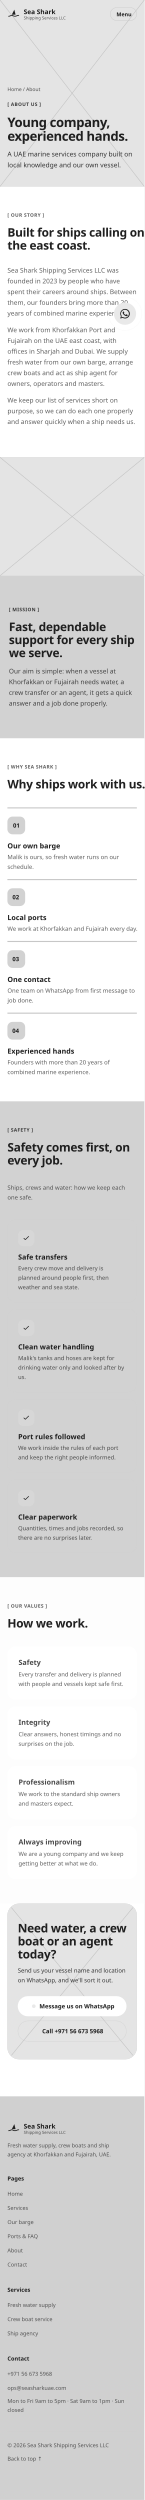
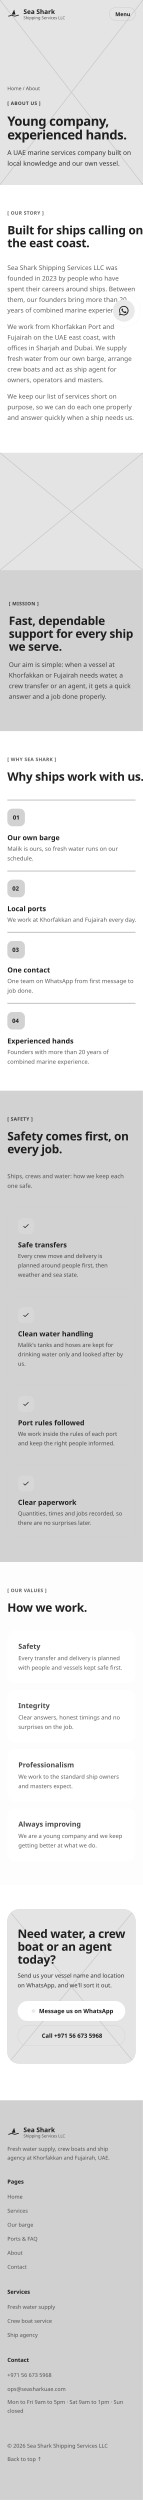
- <svg xmlns="http://www.w3.org/2000/svg" width="390" height="6758" viewBox="0 0 390 6758">
+ <svg xmlns="http://www.w3.org/2000/svg" width="390" height="6824" viewBox="0 0 390 6824">
  <defs />
-   <rect x="0" y="0" width="390" height="6758" fill="#ffffff" />
-   <rect x="0" y="0" width="390" height="6757.8" fill="#ffffff" />
+   <rect x="0" y="0" width="390" height="6824" fill="#ffffff" />
+   <rect x="0" y="0" width="390" height="6823.8" fill="#ffffff" />
  <rect x="0" y="0" width="390" height="504" fill="#d4d4d4" />
  <rect x="0" y="0" width="390" height="504" fill="#e4e4e4" />
  <line x1="0" y1="0" x2="390" y2="504" stroke="#c2c2c2" stroke-width="1.5" />
  <line x1="390" y1="0" x2="0" y2="504" stroke="#c2c2c2" stroke-width="1.5" />
  <text x="20" y="246.2" font-family="Plus Jakarta Sans" font-size="13.6" font-weight="400" fill="#1f1f1f" fill-opacity="0.75">Home</text>
  <text x="61.9" y="246.2" font-family="Plus Jakarta Sans" font-size="13.6" font-weight="400" fill="#1f1f1f" fill-opacity="0.75">/ About</text>
  <text x="20" y="286.6" font-family="Plus Jakarta Sans" font-size="13.1" font-weight="600" letter-spacing="0.8" fill="#1f1f1f" fill-opacity="0.85">[ ABOUT US ]</text>
  <text x="20" y="343.3" font-family="Plus Jakarta Sans" font-size="35.2" font-weight="600" letter-spacing="-0.9" fill="#1f1f1f">Young company,</text>
  <text x="20" y="380.6" font-family="Plus Jakarta Sans" font-size="35.2" font-weight="600" letter-spacing="-0.9" fill="#1f1f1f">experienced hands.</text>
  <text x="20" y="422.9" font-family="Plus Jakarta Sans" font-size="17.9" font-weight="400" fill="#1f1f1f" fill-opacity="0.9">A UAE marine services company built on</text>
  <text x="20" y="452.4" font-family="Plus Jakarta Sans" font-size="17.9" font-weight="400" fill="#1f1f1f" fill-opacity="0.9">local knowledge and our own vessel.</text>
  <text x="20" y="586" font-family="Plus Jakarta Sans" font-size="13.1" font-weight="600" letter-spacing="0.8" fill="#5c5c5c">[ OUR STORY ]</text>
  <text x="20" y="639.7" font-family="Plus Jakarta Sans" font-size="32" font-weight="600" letter-spacing="-0.6" fill="#202020">Built for ships calling on</text>
  <text x="20" y="674.8" font-family="Plus Jakarta Sans" font-size="32" font-weight="600" letter-spacing="-0.6" fill="#202020">the east coast.</text>
  <text x="20" y="737" font-family="Plus Jakarta Sans" font-size="17.6" font-weight="400" fill="#606060">Sea Shark Shipping Services LLC was</text>
  <text x="20" y="766" font-family="Plus Jakarta Sans" font-size="17.6" font-weight="400" fill="#606060">founded in 2023 by people who have</text>
  <text x="20" y="795.1" font-family="Plus Jakarta Sans" font-size="17.6" font-weight="400" fill="#606060">spent their careers around ships. Between</text>
  <text x="20" y="824.1" font-family="Plus Jakarta Sans" font-size="17.6" font-weight="400" fill="#606060">them, our founders bring more than 20</text>
  <text x="20" y="853.1" font-family="Plus Jakarta Sans" font-size="17.6" font-weight="400" fill="#606060">years of combined marine experience.</text>
  <text x="20" y="898.1" font-family="Plus Jakarta Sans" font-size="17.6" font-weight="400" fill="#606060">We work from Khorfakkan Port and</text>
  <text x="20" y="927.1" font-family="Plus Jakarta Sans" font-size="17.6" font-weight="400" fill="#606060">Fujairah on the UAE east coast, with</text>
  <text x="20" y="956.1" font-family="Plus Jakarta Sans" font-size="17.6" font-weight="400" fill="#606060">offices in Sharjah and Dubai. We supply</text>
  <text x="20" y="985.2" font-family="Plus Jakarta Sans" font-size="17.6" font-weight="400" fill="#606060">fresh water from our own barge, arrange</text>
  <text x="20" y="1014.2" font-family="Plus Jakarta Sans" font-size="17.6" font-weight="400" fill="#606060">crew boats and act as ship agent for</text>
  <text x="20" y="1043.2" font-family="Plus Jakarta Sans" font-size="17.6" font-weight="400" fill="#606060">owners, operators and masters.</text>
  <text x="20" y="1088.2" font-family="Plus Jakarta Sans" font-size="17.6" font-weight="400" fill="#606060">We keep our list of services short on</text>
  <text x="20" y="1117.2" font-family="Plus Jakarta Sans" font-size="17.6" font-weight="400" fill="#606060">purpose, so we can do each one properly</text>
  <text x="20" y="1146.2" font-family="Plus Jakarta Sans" font-size="17.6" font-weight="400" fill="#606060">and answer quickly when a ship needs us.</text>
  <rect x="0" y="1236.3" width="390" height="759.3" fill="#d2d2d2" />
  <rect x="0" y="1236.3" width="390" height="320" fill="#e4e4e4" />
  <line x1="0" y1="1236.3" x2="390" y2="1556.3" stroke="#c2c2c2" stroke-width="1.5" />
  <line x1="390" y1="1236.3" x2="0" y2="1556.3" stroke="#c2c2c2" stroke-width="1.5" />
  <text x="24" y="1652.3" font-family="Plus Jakarta Sans" font-size="13.1" font-weight="600" letter-spacing="0.8" fill="#1f1f1f" fill-opacity="0.85">[ MISSION ]</text>
  <text x="24" y="1705.9" font-family="Plus Jakarta Sans" font-size="32" font-weight="600" letter-spacing="-0.6" fill="#1f1f1f">Fast, dependable</text>
  <text x="24" y="1741.1" font-family="Plus Jakarta Sans" font-size="32" font-weight="600" letter-spacing="-0.6" fill="#1f1f1f">support for every ship</text>
  <text x="24" y="1776.3" font-family="Plus Jakarta Sans" font-size="32" font-weight="600" letter-spacing="-0.6" fill="#1f1f1f">we serve.</text>
  <text x="24" y="1820.5" font-family="Plus Jakarta Sans" font-size="17.6" font-weight="400" fill="#1f1f1f" fill-opacity="0.8">Our aim is simple: when a vessel at</text>
  <text x="24" y="1849.5" font-family="Plus Jakarta Sans" font-size="17.6" font-weight="400" fill="#1f1f1f" fill-opacity="0.8">Khorfakkan or Fujairah needs water, a</text>
  <text x="24" y="1878.5" font-family="Plus Jakarta Sans" font-size="17.6" font-weight="400" fill="#1f1f1f" fill-opacity="0.8">crew transfer or an agent, it gets a quick</text>
  <text x="24" y="1907.5" font-family="Plus Jakarta Sans" font-size="17.6" font-weight="400" fill="#1f1f1f" fill-opacity="0.8">answer and a job done properly.</text>
  <text x="20" y="2077.5" font-family="Plus Jakarta Sans" font-size="13.1" font-weight="600" letter-spacing="0.8" fill="#5c5c5c">[ WHY SEA SHARK ]</text>
  <text x="20" y="2131.2" font-family="Plus Jakarta Sans" font-size="32" font-weight="600" letter-spacing="-0.6" fill="#202020">Why ships work with us.</text>
  <rect x="20" y="2182.4" width="350" height="3" fill="#c7c7c7" />
  <rect x="20" y="2207.4" width="48" height="48" rx="14" fill="#d2d2d2" />
  <text x="35.1" y="2237.2" font-family="Plus Jakarta Sans" font-size="16" font-weight="700" fill="#1f1f1f">01</text>
  <text x="20" y="2293.4" font-family="Plus Jakarta Sans" font-size="19.2" font-weight="600" fill="#202020">Our own barge</text>
  <text x="20" y="2322.4" font-family="Plus Jakarta Sans" font-size="16" font-weight="400" fill="#606060">Malik is ours, so fresh water runs on our</text>
  <text x="20" y="2348.8" font-family="Plus Jakarta Sans" font-size="16" font-weight="400" fill="#606060">schedule.</text>
  <rect x="20" y="2376.2" width="350" height="3" fill="#c7c7c7" />
  <rect x="20" y="2401.2" width="48" height="48" rx="14" fill="#d2d2d2" />
  <text x="33.5" y="2431" font-family="Plus Jakarta Sans" font-size="16" font-weight="700" fill="#1f1f1f">02</text>
  <text x="20" y="2487.2" font-family="Plus Jakarta Sans" font-size="19.2" font-weight="600" fill="#202020">Local ports</text>
  <text x="20" y="2516.2" font-family="Plus Jakarta Sans" font-size="16" font-weight="400" fill="#606060">We work at Khorfakkan and Fujairah every day.</text>
  <rect x="20" y="2543.5" width="350" height="3" fill="#c7c7c7" />
  <rect x="20" y="2568.5" width="48" height="48" rx="14" fill="#d2d2d2" />
  <text x="33.4" y="2598.3" font-family="Plus Jakarta Sans" font-size="16" font-weight="700" fill="#1f1f1f">03</text>
  <text x="20" y="2654.5" font-family="Plus Jakarta Sans" font-size="19.2" font-weight="600" fill="#202020">One contact</text>
  <text x="20" y="2683.5" font-family="Plus Jakarta Sans" font-size="16" font-weight="400" fill="#606060">One team on WhatsApp from first message to</text>
  <text x="20" y="2709.9" font-family="Plus Jakarta Sans" font-size="16" font-weight="400" fill="#606060">job done.</text>
  <rect x="20" y="2737.3" width="350" height="3" fill="#c7c7c7" />
  <rect x="20" y="2762.3" width="48" height="48" rx="14" fill="#d2d2d2" />
  <text x="33.1" y="2792.1" font-family="Plus Jakarta Sans" font-size="16" font-weight="700" fill="#1f1f1f">04</text>
  <text x="20" y="2848.3" font-family="Plus Jakarta Sans" font-size="19.2" font-weight="600" fill="#202020">Experienced hands</text>
  <text x="20" y="2877.3" font-family="Plus Jakarta Sans" font-size="16" font-weight="400" fill="#606060">Founders with more than 20 years of</text>
  <text x="20" y="2903.7" font-family="Plus Jakarta Sans" font-size="16" font-weight="400" fill="#606060">combined marine experience.</text>
  <rect x="0" y="2977.1" width="390" height="1286.8" fill="#d2d2d2" />
  <text x="20" y="3059.1" font-family="Plus Jakarta Sans" font-size="13.1" font-weight="600" letter-spacing="0.8" fill="#1f1f1f" fill-opacity="0.85">[ SAFETY ]</text>
  <text x="20" y="3112.8" font-family="Plus Jakarta Sans" font-size="32" font-weight="600" letter-spacing="-0.6" fill="#1f1f1f">Safety comes first, on</text>
  <text x="20" y="3148" font-family="Plus Jakarta Sans" font-size="32" font-weight="600" letter-spacing="-0.6" fill="#1f1f1f">every job.</text>
  <text x="20" y="3216.1" font-family="Plus Jakarta Sans" font-size="16" font-weight="400" fill="#1f1f1f" fill-opacity="0.7">Ships, crews and water: how we keep each</text>
  <text x="20" y="3242.5" font-family="Plus Jakarta Sans" font-size="16" font-weight="400" fill="#1f1f1f" fill-opacity="0.7">one safe.</text>
  <rect x="20.5" y="3296.4" width="349" height="223.8" rx="21.5" fill="none" stroke="#c7c7c7" stroke-width="1" stroke-opacity="0.16" />
  <rect x="49" y="3324.9" width="44" height="44" rx="14" fill="#f2f2f2" fill-opacity="0.16" />
  <svg x="60" y="3335.9" width="22" height="22" viewBox="0 0 24 24">
    <path d="M5 12.5l4.2 4L19 7" fill="none" stroke="#1f1f1f" stroke-width="2" stroke-linecap="round" stroke-linejoin="round" />
  </svg>
  <text x="49" y="3404.9" font-family="Plus Jakarta Sans" font-size="19.2" font-weight="600" fill="#1f1f1f">Safe transfers</text>
  <text x="49" y="3433.9" font-family="Plus Jakarta Sans" font-size="15.5" font-weight="400" fill="#1f1f1f" fill-opacity="0.75">Every crew move and delivery is</text>
  <text x="49" y="3459.5" font-family="Plus Jakarta Sans" font-size="15.5" font-weight="400" fill="#1f1f1f" fill-opacity="0.75">planned around people first, then</text>
  <text x="49" y="3485.1" font-family="Plus Jakarta Sans" font-size="15.5" font-weight="400" fill="#1f1f1f" fill-opacity="0.75">weather and sea state.</text>
  <rect x="20.5" y="3539.2" width="349" height="223.8" rx="21.5" fill="none" stroke="#c7c7c7" stroke-width="1" stroke-opacity="0.16" />
  <rect x="49" y="3567.7" width="44" height="44" rx="14" fill="#f2f2f2" fill-opacity="0.16" />
  <svg x="60" y="3578.7" width="22" height="22" viewBox="0 0 24 24">
    <path d="M5 12.5l4.2 4L19 7" fill="none" stroke="#1f1f1f" stroke-width="2" stroke-linecap="round" stroke-linejoin="round" />
  </svg>
  <text x="49" y="3647.7" font-family="Plus Jakarta Sans" font-size="19.2" font-weight="600" fill="#1f1f1f">Clean water handling</text>
  <text x="49" y="3676.7" font-family="Plus Jakarta Sans" font-size="15.5" font-weight="400" fill="#1f1f1f" fill-opacity="0.75">Malik's tanks and hoses are kept for</text>
  <text x="49" y="3702.3" font-family="Plus Jakarta Sans" font-size="15.5" font-weight="400" fill="#1f1f1f" fill-opacity="0.75">drinking water only and looked after by</text>
  <text x="49" y="3727.9" font-family="Plus Jakarta Sans" font-size="15.5" font-weight="400" fill="#1f1f1f" fill-opacity="0.75">us.</text>
  <rect x="20.5" y="3782" width="349" height="198.2" rx="21.5" fill="none" stroke="#c7c7c7" stroke-width="1" stroke-opacity="0.16" />
  <rect x="49" y="3810.5" width="44" height="44" rx="14" fill="#f2f2f2" fill-opacity="0.16" />
  <svg x="60" y="3821.5" width="22" height="22" viewBox="0 0 24 24">
    <path d="M5 12.5l4.2 4L19 7" fill="none" stroke="#1f1f1f" stroke-width="2" stroke-linecap="round" stroke-linejoin="round" />
  </svg>
  <text x="49" y="3890.5" font-family="Plus Jakarta Sans" font-size="19.2" font-weight="600" fill="#1f1f1f">Port rules followed</text>
  <text x="49" y="3919.5" font-family="Plus Jakarta Sans" font-size="15.5" font-weight="400" fill="#1f1f1f" fill-opacity="0.75">We work inside the rules of each port</text>
  <text x="49" y="3945.1" font-family="Plus Jakarta Sans" font-size="15.5" font-weight="400" fill="#1f1f1f" fill-opacity="0.75">and keep the right people informed.</text>
  <rect x="20.5" y="3999.2" width="349" height="198.2" rx="21.5" fill="none" stroke="#c7c7c7" stroke-width="1" stroke-opacity="0.16" />
  <rect x="49" y="4027.7" width="44" height="44" rx="14" fill="#f2f2f2" fill-opacity="0.16" />
  <svg x="60" y="4038.7" width="22" height="22" viewBox="0 0 24 24">
    <path d="M5 12.5l4.2 4L19 7" fill="none" stroke="#1f1f1f" stroke-width="2" stroke-linecap="round" stroke-linejoin="round" />
  </svg>
  <text x="49" y="4107.7" font-family="Plus Jakarta Sans" font-size="19.2" font-weight="600" fill="#1f1f1f">Clear paperwork</text>
  <text x="49" y="4136.7" font-family="Plus Jakarta Sans" font-size="15.5" font-weight="400" fill="#1f1f1f" fill-opacity="0.75">Quantities, times and jobs recorded, so</text>
  <text x="49" y="4162.3" font-family="Plus Jakarta Sans" font-size="15.5" font-weight="400" fill="#1f1f1f" fill-opacity="0.75">there are no surprises later.</text>
  <rect x="0" y="4263.9" width="390" height="881.8" fill="#fdfdfd" />
  <text x="20" y="4345.9" font-family="Plus Jakarta Sans" font-size="13.1" font-weight="600" letter-spacing="0.8" fill="#5c5c5c">[ OUR VALUES ]</text>
  <text x="20" y="4399.5" font-family="Plus Jakarta Sans" font-size="32" font-weight="600" letter-spacing="-0.6" fill="#202020">How we work.</text>
  <rect x="20" y="4450.7" width="350" height="143.8" rx="22" fill="#ffffff" />
  <text x="50" y="4500.7" font-family="Plus Jakarta Sans" font-size="19.2" font-weight="600" fill="#4a4a4a">Safety</text>
  <text x="50" y="4531.7" font-family="Plus Jakarta Sans" font-size="15.7" font-weight="400" fill="#606060">Every transfer and delivery is planned</text>
  <text x="50" y="4557.6" font-family="Plus Jakarta Sans" font-size="15.7" font-weight="400" fill="#606060">with people and vessels kept safe first.</text>
  <rect x="20" y="4612.5" width="350" height="143.8" rx="22" fill="#ffffff" />
  <text x="50" y="4662.5" font-family="Plus Jakarta Sans" font-size="19.2" font-weight="600" fill="#4a4a4a">Integrity</text>
  <text x="50" y="4693.5" font-family="Plus Jakarta Sans" font-size="15.7" font-weight="400" fill="#606060">Clear answers, honest timings and no</text>
  <text x="50" y="4719.3" font-family="Plus Jakarta Sans" font-size="15.7" font-weight="400" fill="#606060">surprises on the job.</text>
  <rect x="20" y="4774.2" width="350" height="143.8" rx="22" fill="#ffffff" />
  <text x="50" y="4824.2" font-family="Plus Jakarta Sans" font-size="19.2" font-weight="600" fill="#4a4a4a">Professionalism</text>
  <text x="50" y="4855.2" font-family="Plus Jakarta Sans" font-size="15.7" font-weight="400" fill="#606060">We work to the standard ship owners</text>
  <text x="50" y="4881.1" font-family="Plus Jakarta Sans" font-size="15.7" font-weight="400" fill="#606060">and masters expect.</text>
  <rect x="20" y="4936" width="350" height="143.8" rx="22" fill="#ffffff" />
  <text x="50" y="4986" font-family="Plus Jakarta Sans" font-size="19.2" font-weight="600" fill="#4a4a4a">Always improving</text>
  <text x="50" y="5017" font-family="Plus Jakarta Sans" font-size="15.7" font-weight="400" fill="#606060">We are a young company and we keep</text>
  <text x="50" y="5042.8" font-family="Plus Jakarta Sans" font-size="15.7" font-weight="400" fill="#606060">getting better at what we do.</text>
-   <rect x="20" y="5145.7" width="350" height="421.1" rx="32" fill="#d4d4d4" />
-   <rect x="20" y="5145.7" width="350" height="421.1" rx="32" fill="#e4e4e4" />
-   <line x1="30.7" y1="5156.4" x2="359.3" y2="5556.2" stroke="#c2c2c2" stroke-width="1.5" />
-   <line x1="359.3" y1="5156.4" x2="30.7" y2="5556.2" stroke="#c2c2c2" stroke-width="1.5" />
-   <text x="48" y="5223.7" font-family="Plus Jakarta Sans" font-size="32" font-weight="600" letter-spacing="-0.6" fill="#1f1f1f">Need water, a crew</text>
-   <text x="48" y="5258.9" font-family="Plus Jakarta Sans" font-size="32" font-weight="600" letter-spacing="-0.6" fill="#1f1f1f">boat or an agent</text>
-   <text x="48" y="5294.1" font-family="Plus Jakarta Sans" font-size="32" font-weight="600" letter-spacing="-0.6" fill="#1f1f1f">today?</text>
-   <text x="48" y="5332.3" font-family="Plus Jakarta Sans" font-size="16" font-weight="400" fill="#1f1f1f" fill-opacity="0.88">Send us your vessel name and location</text>
-   <text x="48" y="5358.7" font-family="Plus Jakarta Sans" font-size="16" font-weight="400" fill="#1f1f1f" fill-opacity="0.88">on WhatsApp, and we'll sort it out.</text>
-   <rect x="48" y="5396" width="294" height="54.4" rx="27.2" fill="#ffffff" />
-   <rect x="86.4" y="5418.2" width="10" height="10" rx="5" fill="#e9e9e9" />
-   <text x="106.4" y="5429" font-family="Plus Jakarta Sans" font-size="16" font-weight="600" fill="#202020">Message us on WhatsApp</text>
-   <rect x="48.5" y="5462.9" width="293" height="55.4" rx="27.7" fill="none" stroke="#c7c7c7" stroke-width="1" stroke-opacity="0.6" />
-   <text x="113.9" y="5496.4" font-family="Plus Jakarta Sans" font-size="16" font-weight="600" fill="#1f1f1f">Call +971 56 673 5968</text>
-   <rect x="0" y="5666.8" width="390" height="1091" fill="#d0d0d0" />
-   <rect x="20" y="6572.3" width="350" height="1" fill="#c7c7c7" fill-opacity="0.12" />
-   <svg x="20" y="5736.8" width="34" height="34" viewBox="0 0 40 40">
+   <rect x="20" y="5211.7" width="350" height="421.1" rx="32" fill="#d4d4d4" />
+   <rect x="20" y="5211.7" width="350" height="421.1" rx="32" fill="#e4e4e4" />
+   <line x1="30.7" y1="5222.4" x2="359.3" y2="5622.2" stroke="#c2c2c2" stroke-width="1.5" />
+   <line x1="359.3" y1="5222.4" x2="30.7" y2="5622.2" stroke="#c2c2c2" stroke-width="1.5" />
+   <text x="48" y="5289.7" font-family="Plus Jakarta Sans" font-size="32" font-weight="600" letter-spacing="-0.6" fill="#1f1f1f">Need water, a crew</text>
+   <text x="48" y="5324.9" font-family="Plus Jakarta Sans" font-size="32" font-weight="600" letter-spacing="-0.6" fill="#1f1f1f">boat or an agent</text>
+   <text x="48" y="5360.1" font-family="Plus Jakarta Sans" font-size="32" font-weight="600" letter-spacing="-0.6" fill="#1f1f1f">today?</text>
+   <text x="48" y="5398.3" font-family="Plus Jakarta Sans" font-size="16" font-weight="400" fill="#1f1f1f" fill-opacity="0.88">Send us your vessel name and location</text>
+   <text x="48" y="5424.7" font-family="Plus Jakarta Sans" font-size="16" font-weight="400" fill="#1f1f1f" fill-opacity="0.88">on WhatsApp, and we'll sort it out.</text>
+   <rect x="48" y="5462" width="294" height="54.4" rx="27.2" fill="#ffffff" />
+   <rect x="86.4" y="5484.2" width="10" height="10" rx="5" fill="#e9e9e9" />
+   <text x="106.4" y="5495" font-family="Plus Jakarta Sans" font-size="16" font-weight="600" fill="#202020">Message us on WhatsApp</text>
+   <rect x="48.5" y="5528.9" width="293" height="55.4" rx="27.7" fill="none" stroke="#c7c7c7" stroke-width="1" stroke-opacity="0.6" />
+   <text x="113.9" y="5562.4" font-family="Plus Jakarta Sans" font-size="16" font-weight="600" fill="#1f1f1f">Call +971 56 673 5968</text>
+   <rect x="0" y="5732.8" width="390" height="1091" fill="#d0d0d0" />
+   <rect x="20" y="6638.3" width="350" height="1" fill="#c7c7c7" fill-opacity="0.12" />
+   <svg x="20" y="5802.8" width="34" height="34" viewBox="0 0 40 40">
    <path d="M4 27c5 0 7-3 10-3s5 3 10 3 7-3 12-3" fill="none" stroke="#1f1f1f" stroke-width="2.6" stroke-linecap="round" />
    <path d="M14 22 22 6l4 16z" fill="#1f1f1f" />
  </svg>
-   <text x="64" y="5754" font-family="Plus Jakarta Sans" font-size="17.6" font-weight="700" fill="#1f1f1f">Sea Shark</text>
-   <text x="64" y="5768.3" font-family="Plus Jakarta Sans" font-size="11.2" font-weight="500" fill="#1f1f1f" fill-opacity="0.75">Shipping Services LLC</text>
-   <text x="20" y="5804.8" font-family="Plus Jakarta Sans" font-size="14.7" font-weight="400" fill="#1f1f1f" fill-opacity="0.7">Fresh water supply, crew boats and ship</text>
-   <text x="20" y="5829.1" font-family="Plus Jakarta Sans" font-size="14.7" font-weight="400" fill="#1f1f1f" fill-opacity="0.7">agency at Khorfakkan and Fujairah, UAE.</text>
-   <text x="20" y="5894.4" font-family="Plus Jakarta Sans" font-size="15.2" font-weight="700" fill="#1f1f1f">Pages</text>
-   <text x="20" y="5935.5" font-family="Plus Jakarta Sans" font-size="14.7" font-weight="400" fill="#1f1f1f" fill-opacity="0.7">Home</text>
-   <text x="20" y="5973.8" font-family="Plus Jakarta Sans" font-size="14.7" font-weight="400" fill="#1f1f1f" fill-opacity="0.7">Services</text>
-   <text x="20" y="6012" font-family="Plus Jakarta Sans" font-size="14.7" font-weight="400" fill="#1f1f1f" fill-opacity="0.7">Our barge</text>
-   <text x="20" y="6050.3" font-family="Plus Jakarta Sans" font-size="14.7" font-weight="400" fill="#1f1f1f" fill-opacity="0.7">Ports &amp; FAQ</text>
-   <text x="20" y="6088.6" font-family="Plus Jakarta Sans" font-size="14.7" font-weight="400" fill="#1f1f1f" fill-opacity="0.7">About</text>
-   <text x="20" y="6126.9" font-family="Plus Jakarta Sans" font-size="14.7" font-weight="400" fill="#1f1f1f" fill-opacity="0.7">Contact</text>
-   <text x="20" y="6195.2" font-family="Plus Jakarta Sans" font-size="15.2" font-weight="700" fill="#1f1f1f">Services</text>
-   <text x="20" y="6236.2" font-family="Plus Jakarta Sans" font-size="14.7" font-weight="400" fill="#1f1f1f" fill-opacity="0.7">Fresh water supply</text>
-   <text x="20" y="6274.5" font-family="Plus Jakarta Sans" font-size="14.7" font-weight="400" fill="#1f1f1f" fill-opacity="0.7">Crew boat service</text>
-   <text x="20" y="6312.8" font-family="Plus Jakarta Sans" font-size="14.7" font-weight="400" fill="#1f1f1f" fill-opacity="0.7">Ship agency</text>
-   <text x="20" y="6381.1" font-family="Plus Jakarta Sans" font-size="15.2" font-weight="700" fill="#1f1f1f">Contact</text>
-   <text x="20" y="6422.2" font-family="Plus Jakarta Sans" font-size="14.7" font-weight="400" fill="#1f1f1f" fill-opacity="0.7">+971 56 673 5968</text>
-   <text x="20" y="6460.4" font-family="Plus Jakarta Sans" font-size="14.7" font-weight="400" fill="#1f1f1f" fill-opacity="0.7">ops@seasharkuae.com</text>
-   <text x="20" y="6495.7" font-family="Plus Jakarta Sans" font-size="14.7" font-weight="400" fill="#1f1f1f" fill-opacity="0.7">Mon to Fri 9am to 5pm · Sat 9am to 1pm · Sun</text>
-   <text x="20" y="6520" font-family="Plus Jakarta Sans" font-size="14.7" font-weight="400" fill="#1f1f1f" fill-opacity="0.7">closed</text>
-   <text x="20" y="6615.3" font-family="Plus Jakarta Sans" font-size="14.7" font-weight="400" fill="#1f1f1f" fill-opacity="0.7">© 2026 Sea Shark Shipping Services LLC</text>
-   <text x="20" y="6651.6" font-family="Plus Jakarta Sans" font-size="14.7" font-weight="400" fill="#1f1f1f" fill-opacity="0.7">Back to top ↑</text>
+   <text x="64" y="5820" font-family="Plus Jakarta Sans" font-size="17.6" font-weight="700" fill="#1f1f1f">Sea Shark</text>
+   <text x="64" y="5834.3" font-family="Plus Jakarta Sans" font-size="11.2" font-weight="500" fill="#1f1f1f" fill-opacity="0.75">Shipping Services LLC</text>
+   <text x="20" y="5870.8" font-family="Plus Jakarta Sans" font-size="14.7" font-weight="400" fill="#1f1f1f" fill-opacity="0.7">Fresh water supply, crew boats and ship</text>
+   <text x="20" y="5895.1" font-family="Plus Jakarta Sans" font-size="14.7" font-weight="400" fill="#1f1f1f" fill-opacity="0.7">agency at Khorfakkan and Fujairah, UAE.</text>
+   <text x="20" y="5960.4" font-family="Plus Jakarta Sans" font-size="15.2" font-weight="700" fill="#1f1f1f">Pages</text>
+   <text x="20" y="6001.5" font-family="Plus Jakarta Sans" font-size="14.7" font-weight="400" fill="#1f1f1f" fill-opacity="0.7">Home</text>
+   <text x="20" y="6039.8" font-family="Plus Jakarta Sans" font-size="14.7" font-weight="400" fill="#1f1f1f" fill-opacity="0.7">Services</text>
+   <text x="20" y="6078" font-family="Plus Jakarta Sans" font-size="14.7" font-weight="400" fill="#1f1f1f" fill-opacity="0.7">Our barge</text>
+   <text x="20" y="6116.3" font-family="Plus Jakarta Sans" font-size="14.7" font-weight="400" fill="#1f1f1f" fill-opacity="0.7">Ports &amp; FAQ</text>
+   <text x="20" y="6154.6" font-family="Plus Jakarta Sans" font-size="14.7" font-weight="400" fill="#1f1f1f" fill-opacity="0.7">About</text>
+   <text x="20" y="6192.9" font-family="Plus Jakarta Sans" font-size="14.7" font-weight="400" fill="#1f1f1f" fill-opacity="0.7">Contact</text>
+   <text x="20" y="6261.2" font-family="Plus Jakarta Sans" font-size="15.2" font-weight="700" fill="#1f1f1f">Services</text>
+   <text x="20" y="6302.2" font-family="Plus Jakarta Sans" font-size="14.7" font-weight="400" fill="#1f1f1f" fill-opacity="0.7">Fresh water supply</text>
+   <text x="20" y="6340.5" font-family="Plus Jakarta Sans" font-size="14.7" font-weight="400" fill="#1f1f1f" fill-opacity="0.7">Crew boat service</text>
+   <text x="20" y="6378.8" font-family="Plus Jakarta Sans" font-size="14.7" font-weight="400" fill="#1f1f1f" fill-opacity="0.7">Ship agency</text>
+   <text x="20" y="6447.1" font-family="Plus Jakarta Sans" font-size="15.2" font-weight="700" fill="#1f1f1f">Contact</text>
+   <text x="20" y="6488.2" font-family="Plus Jakarta Sans" font-size="14.7" font-weight="400" fill="#1f1f1f" fill-opacity="0.7">+971 56 673 5968</text>
+   <text x="20" y="6526.4" font-family="Plus Jakarta Sans" font-size="14.7" font-weight="400" fill="#1f1f1f" fill-opacity="0.7">ops@seasharkuae.com</text>
+   <text x="20" y="6561.7" font-family="Plus Jakarta Sans" font-size="14.7" font-weight="400" fill="#1f1f1f" fill-opacity="0.7">Mon to Fri 9am to 5pm · Sat 9am to 1pm · Sun</text>
+   <text x="20" y="6586" font-family="Plus Jakarta Sans" font-size="14.7" font-weight="400" fill="#1f1f1f" fill-opacity="0.7">closed</text>
+   <text x="20" y="6681.3" font-family="Plus Jakarta Sans" font-size="14.7" font-weight="400" fill="#1f1f1f" fill-opacity="0.7">© 2026 Sea Shark Shipping Services LLC</text>
+   <text x="20" y="6717.6" font-family="Plus Jakarta Sans" font-size="14.7" font-weight="400" fill="#1f1f1f" fill-opacity="0.7">Back to top ↑</text>
  <svg x="20" y="21" width="34" height="34" viewBox="0 0 40 40">
    <path d="M4 27c5 0 7-3 10-3s5 3 10 3 7-3 12-3" fill="none" stroke="#1f1f1f" stroke-width="2.6" stroke-linecap="round" />
    <path d="M14 22 22 6l4 16z" fill="#1f1f1f" />
  </svg>
  <text x="64" y="38.2" font-family="Plus Jakarta Sans" font-size="17.6" font-weight="700" fill="#1f1f1f">Sea Shark</text>
  <text x="64" y="52.5" font-family="Plus Jakarta Sans" font-size="11.2" font-weight="500" fill="#1f1f1f" fill-opacity="0.75">Shipping Services LLC</text>
  <rect x="298.2" y="20.5" width="71.3" height="35" rx="17.5" fill="none" stroke="#c7c7c7" stroke-width="1" />
  <text x="314.7" y="44" font-family="Plus Jakarta Sans" font-size="14.4" font-weight="600" fill="#1f1f1f">Menu</text>
  <rect x="308" y="818" width="60" height="60" rx="30" fill="#e9e9e9" />
  <rect x="292.9" y="802.9" width="90.3" height="90.3" rx="45.1" fill="none" stroke="#c7c7c7" stroke-width="2" stroke-opacity="0.082" />
  <svg x="322" y="832" width="32" height="32" viewBox="0 0 32 32">
    <path fill="#1f1f1f" d="M16 3a13 13 0 0 0-11.2 19.6L3 29l6.6-1.7A13 13 0 1 0 16 3zm0 23.7c-2 0-4-.6-5.7-1.6l-.4-.2-3.9 1 1-3.8-.3-.4A10.7 10.7 0 1 1 16 26.7zm5.9-8c-.3-.2-1.9-1-2.2-1s-.5-.2-.7.2-.8 1-1 1.2-.4.2-.7 0a8.8 8.8 0 0 1-4.4-3.8c-.3-.6.3-.5 1-1.7.1-.2 0-.4 0-.6l-1-2.4c-.3-.6-.5-.5-.7-.5h-.6c-.2 0-.6.1-.9.4s-1.2 1.1-1.2 2.8 1.2 3.3 1.4 3.5 2.4 3.6 5.8 5c2.1.9 3 1 4 .8.7-.1 1.9-.8 2.2-1.5s.3-1.3.2-1.5-.3-.2-.6-.4z" />
  </svg>
</svg>
